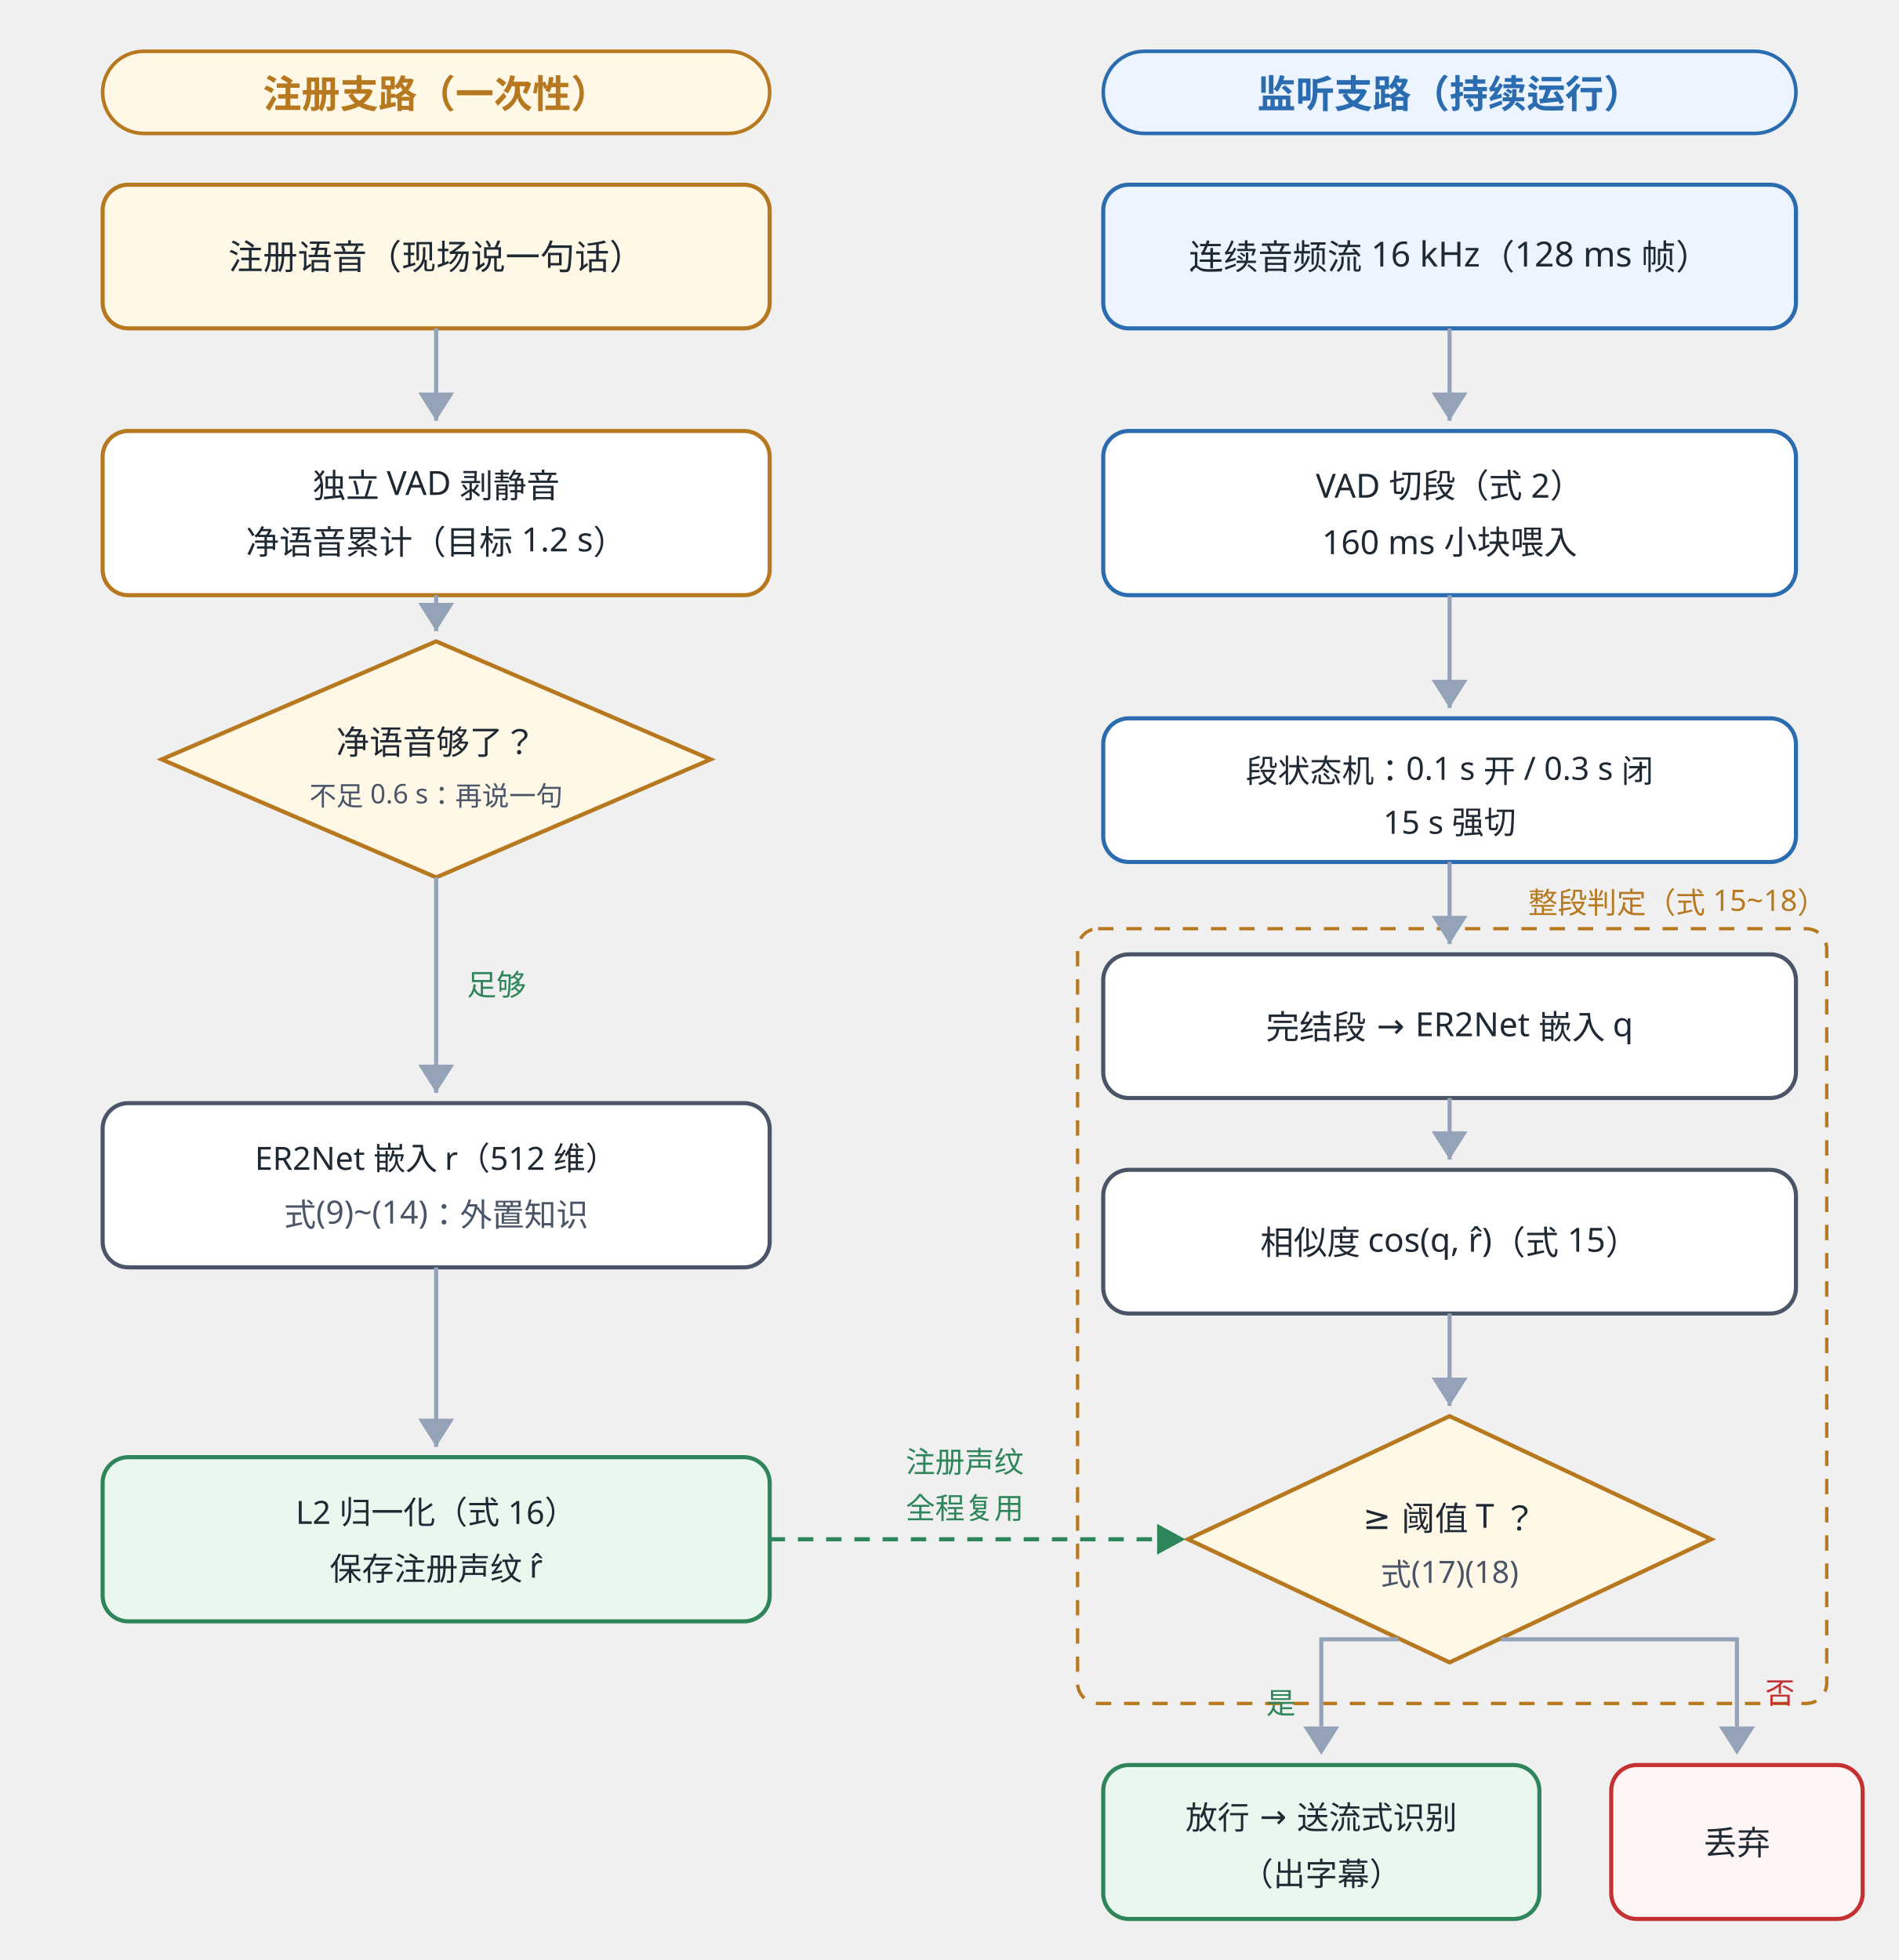
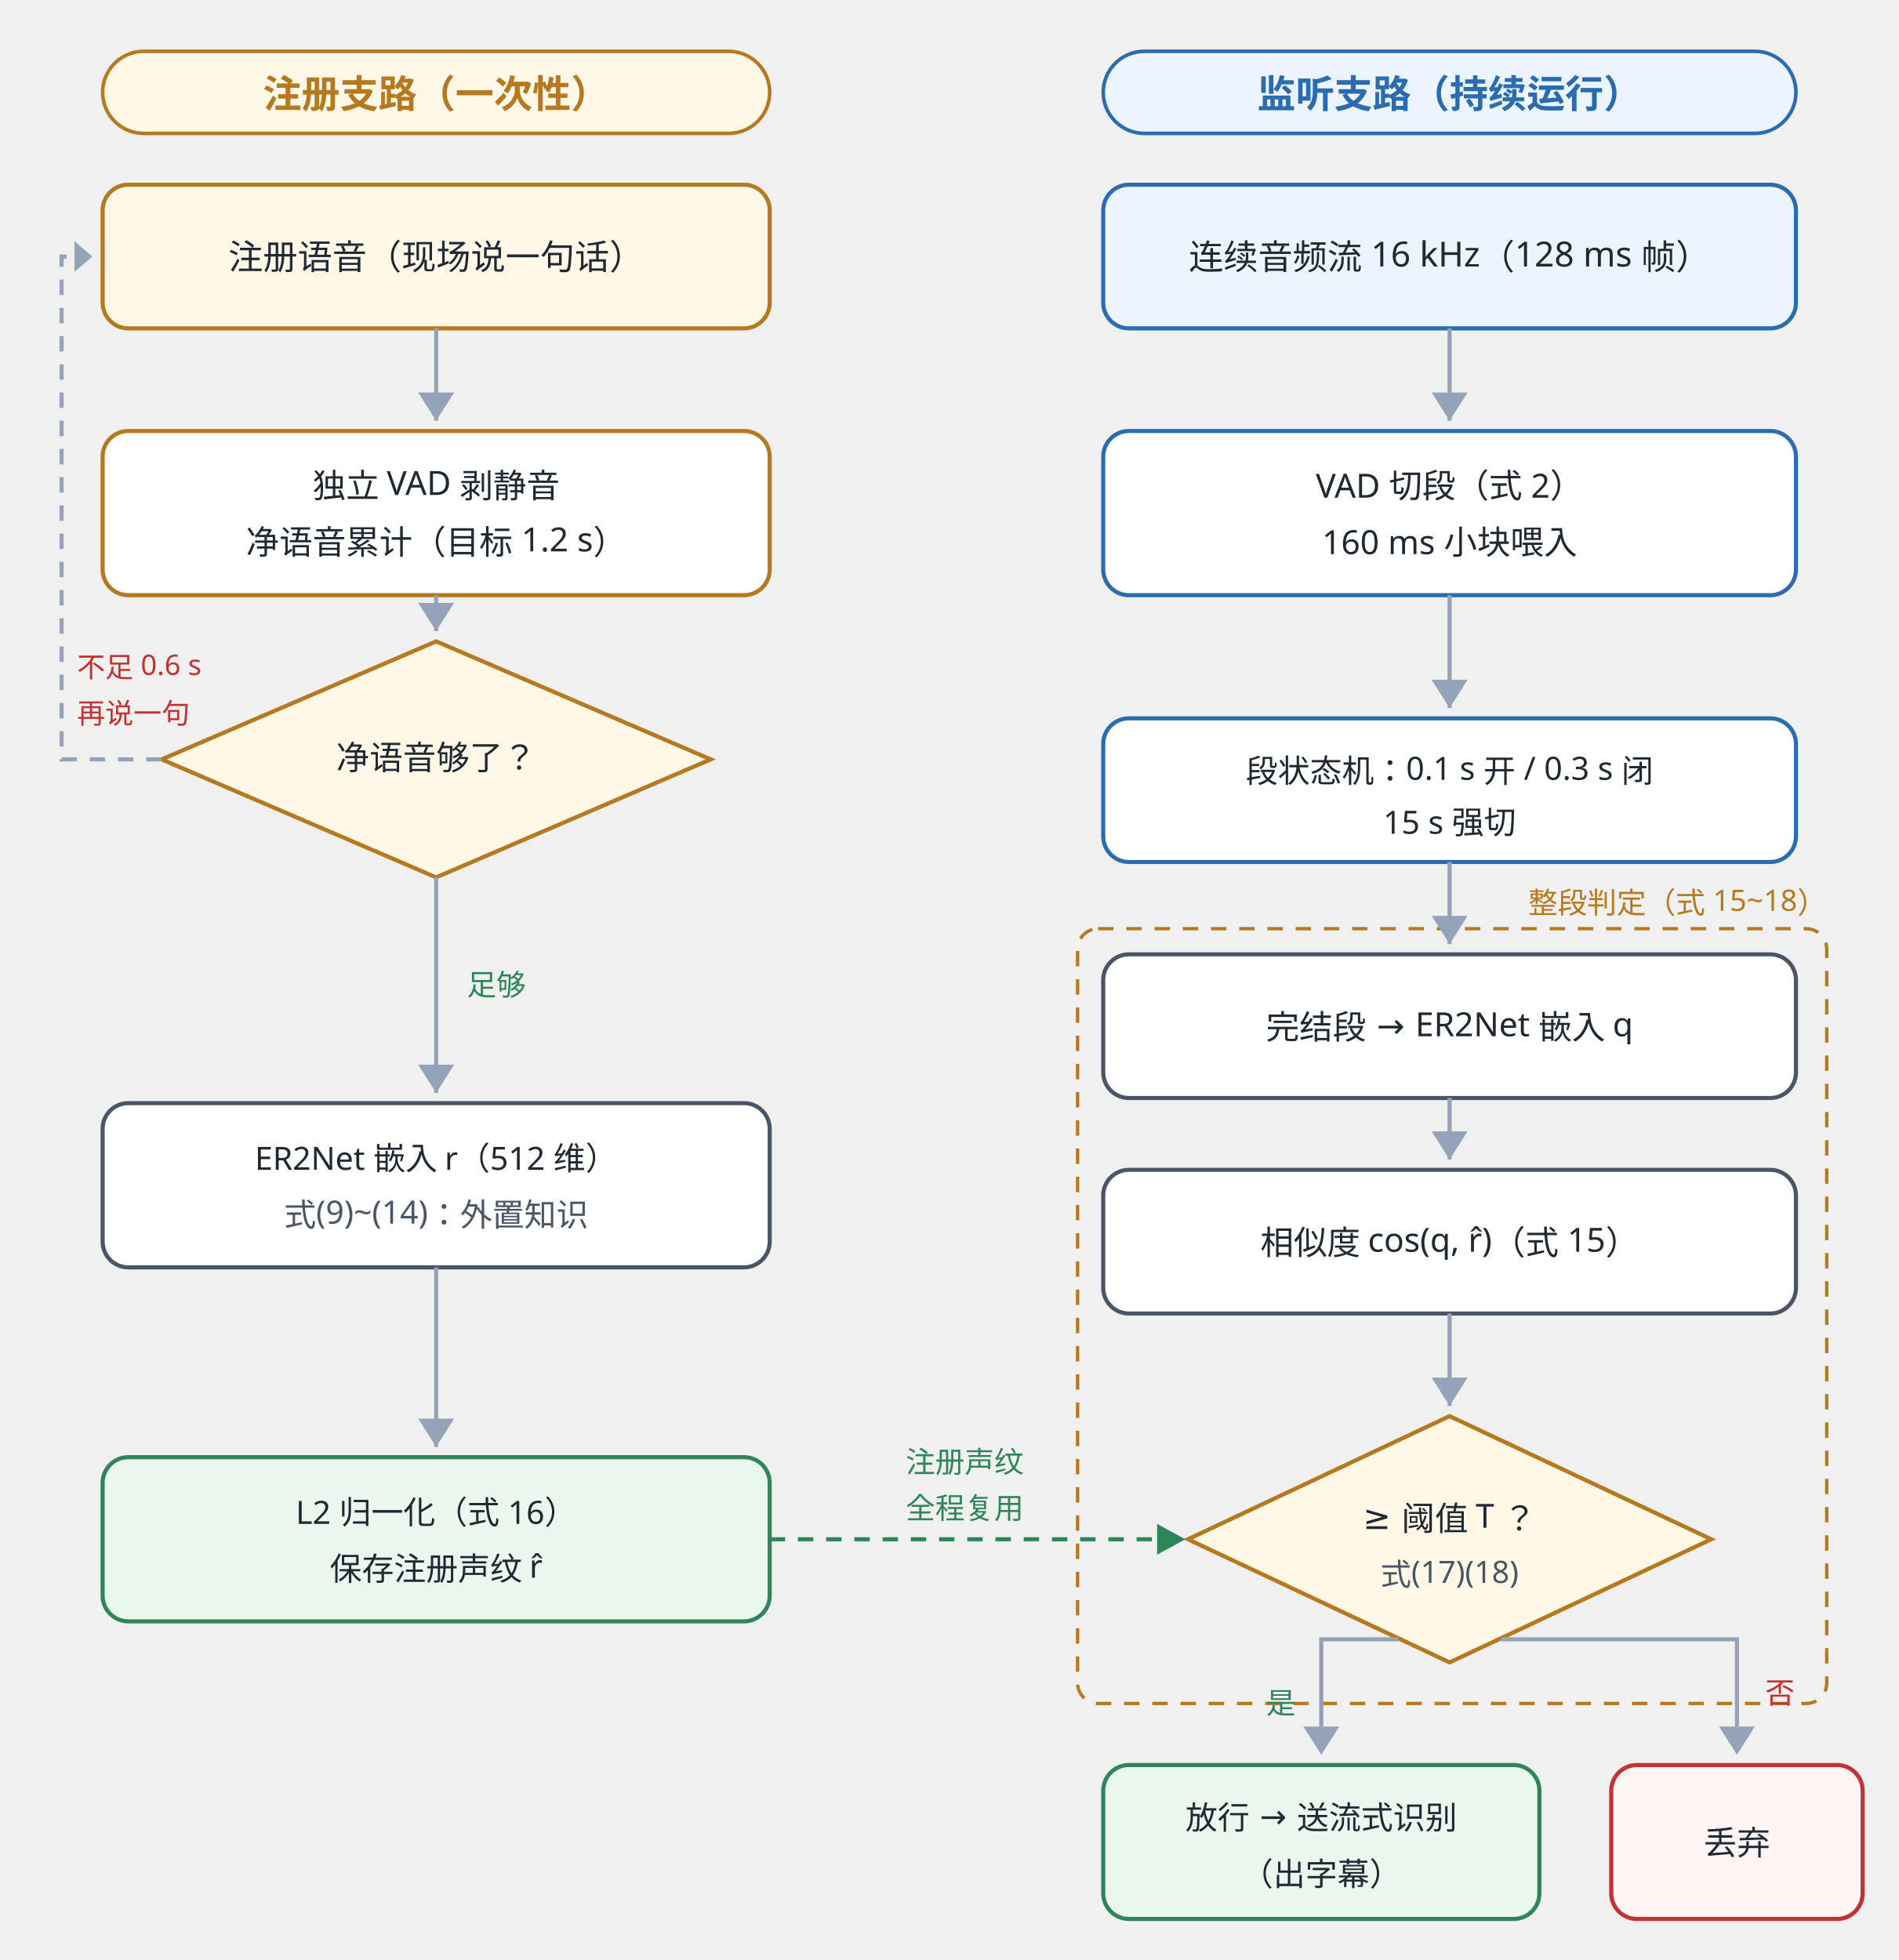
<svg xmlns="http://www.w3.org/2000/svg" width="740" height="764" font-family="Microsoft YaHei">
  <rect x="40" y="20" width="260" height="32" rx="16" fill="#FFF8E7" stroke="#B7791F" stroke-width="1.4" />
  <text x="170" y="42" font-size="15" font-weight="700" fill="#B7791F" text-anchor="middle">注册支路（一次性）</text>
  <rect x="430" y="20" width="270" height="32" rx="16" fill="#EBF4FF" stroke="#2B6CB0" stroke-width="1.4" />
  <text x="565" y="42" font-size="15" font-weight="700" fill="#2B6CB0" text-anchor="middle">监听支路（持续运行）</text>
  <rect x="40" y="72" width="260" height="56" rx="10" fill="#FFF8E7" stroke="#B7791F" stroke-width="1.6" />
  <text x="170" y="105" font-size="13.5" fill="#1F2933" text-anchor="middle">注册语音（现场说一句话）</text>
  <rect x="40" y="168" width="260" height="64" rx="10" fill="#FFFFFF" stroke="#B7791F" stroke-width="1.6" />
  <text x="170" y="194" font-size="13" fill="#1F2933" text-anchor="middle">独立 VAD 剥静音</text>
  <text x="170" y="216" font-size="13" fill="#1F2933" text-anchor="middle">净语音累计（目标 1.2 s）</text>
  <polygon points="170,250 277,296 170,342 63,296" fill="#FFF8E7" stroke="#B7791F" stroke-width="1.6" />
-   <text x="170" y="294" font-size="13" fill="#1F2933" text-anchor="middle">净语音够了？</text>
-   <text x="170" y="314" font-size="10.5" fill="#4A5568" text-anchor="middle">不足 0.6 s：再说一句</text>
+   <text x="170" y="300" font-size="13" fill="#1F2933" text-anchor="middle">净语音够了？</text>
  <rect x="40" y="430" width="260" height="64" rx="10" fill="#FFFFFF" stroke="#4A5568" stroke-width="1.6" />
  <text x="170" y="456" font-size="12.5" fill="#1F2933" text-anchor="middle">ER2Net 嵌入 r（512 维）</text>
  <text x="170" y="478" font-size="12.5" fill="#4A5568" text-anchor="middle">式(9)~(14)：外置知识</text>
  <rect x="40" y="568" width="260" height="64" rx="10" fill="#E9F7EE" stroke="#2F855A" stroke-width="1.6" />
  <text x="170" y="594" font-size="12.5" fill="#1F2933" text-anchor="middle">L2 归一化（式 16）</text>
  <text x="170" y="616" font-size="12.5" fill="#1F2933" text-anchor="middle">保存注册声纹 r̂</text>
  <rect x="420" y="362" width="292" height="302" rx="8" fill="none" stroke="#B7791F" stroke-width="1.3" stroke-dasharray="6,5" />
  <text x="712" y="356" font-size="11.5" fill="#B7791F" text-anchor="end">整段判定（式 15~18）</text>
  <rect x="430" y="72" width="270" height="56" rx="10" fill="#EBF4FF" stroke="#2B6CB0" stroke-width="1.6" />
  <text x="565" y="105" font-size="13.5" fill="#1F2933" text-anchor="middle">连续音频流 16 kHz（128 ms 帧）</text>
  <rect x="430" y="168" width="270" height="64" rx="10" fill="#FFFFFF" stroke="#2B6CB0" stroke-width="1.6" />
  <text x="565" y="194" font-size="13" fill="#1F2933" text-anchor="middle">VAD 切段（式 2）</text>
  <text x="565" y="216" font-size="13" fill="#1F2933" text-anchor="middle">160 ms 小块喂入</text>
  <rect x="430" y="280" width="270" height="56" rx="10" fill="#FFFFFF" stroke="#2B6CB0" stroke-width="1.6" />
  <text x="565" y="305" font-size="12.5" fill="#1F2933" text-anchor="middle">段状态机：0.1 s 开 / 0.3 s 闭</text>
  <text x="565" y="325" font-size="12.5" fill="#1F2933" text-anchor="middle">15 s 强切</text>
  <rect x="430" y="372" width="270" height="56" rx="10" fill="#FFFFFF" stroke="#4A5568" stroke-width="1.6" />
  <text x="565" y="405" font-size="13" fill="#1F2933" text-anchor="middle">完结段 → ER2Net 嵌入 q</text>
  <rect x="430" y="456" width="270" height="56" rx="10" fill="#FFFFFF" stroke="#4A5568" stroke-width="1.6" />
  <text x="565" y="489" font-size="13" fill="#1F2933" text-anchor="middle">相似度 cos(q, r̂)（式 15）</text>
  <polygon points="565,552 667,600 565,648 463,600" fill="#FFF8E7" stroke="#B7791F" stroke-width="1.6" />
  <text x="565" y="596" font-size="13" fill="#1F2933" text-anchor="middle">≥ 阈值 T ？</text>
  <text x="565" y="618" font-size="12" fill="#4A5568" text-anchor="middle">式(17)(18)</text>
  <rect x="430" y="688" width="170" height="60" rx="10" fill="#E9F7EE" stroke="#2F855A" stroke-width="1.6" />
  <text x="515" y="713" font-size="12.5" fill="#1F2933" text-anchor="middle">放行 → 送流式识别</text>
  <text x="515" y="735" font-size="12.5" fill="#1F2933" text-anchor="middle">（出字幕）</text>
  <rect x="628" y="688" width="98" height="60" rx="10" fill="#FFF5F5" stroke="#C53030" stroke-width="1.6" />
  <text x="677" y="723" font-size="13" fill="#1F2933" text-anchor="middle">丢弃</text>
  <line x1="170" y1="128" x2="170" y2="164" stroke="#94A3B8" stroke-width="1.6" />
  <polygon points="163,153 177,153 170,164" fill="#94A3B8" />
  <line x1="170" y1="232" x2="170" y2="246" stroke="#94A3B8" stroke-width="1.6" />
  <polygon points="163,235 177,235 170,246" fill="#94A3B8" />
+   <polyline points="63,296 24,296 24,100 29,100" fill="none" stroke="#94A3B8" stroke-width="1.6" stroke-dasharray="6,5" />
+   <polygon points="29,94 29,106 36,100" fill="#94A3B8" />
+   <text x="30" y="264" font-size="11" fill="#C53030" text-anchor="start">不足 0.6 s</text>
+   <text x="30" y="282" font-size="11" fill="#C53030" text-anchor="start">再说一句</text>
  <line x1="170" y1="342" x2="170" y2="426" stroke="#94A3B8" stroke-width="1.6" />
  <polygon points="163,415 177,415 170,426" fill="#94A3B8" />
  <text x="182" y="388" font-size="11.5" fill="#2F855A" text-anchor="start">足够</text>
  <line x1="170" y1="494" x2="170" y2="564" stroke="#94A3B8" stroke-width="1.6" />
  <polygon points="163,553 177,553 170,564" fill="#94A3B8" />
  <line x1="565" y1="128" x2="565" y2="164" stroke="#94A3B8" stroke-width="1.6" />
  <polygon points="558,153 572,153 565,164" fill="#94A3B8" />
  <line x1="565" y1="232" x2="565" y2="276" stroke="#94A3B8" stroke-width="1.6" />
  <polygon points="558,265 572,265 565,276" fill="#94A3B8" />
  <line x1="565" y1="336" x2="565" y2="368" stroke="#94A3B8" stroke-width="1.6" />
  <polygon points="558,357 572,357 565,368" fill="#94A3B8" />
  <line x1="565" y1="428" x2="565" y2="452" stroke="#94A3B8" stroke-width="1.6" />
  <polygon points="558,441 572,441 565,452" fill="#94A3B8" />
  <line x1="565" y1="512" x2="565" y2="548" stroke="#94A3B8" stroke-width="1.6" />
  <polygon points="558,537 572,537 565,548" fill="#94A3B8" />
  <polyline points="545,639 515,639 515,673" fill="none" stroke="#94A3B8" stroke-width="1.6" />
  <polygon points="508,673 522,673 515,684" fill="#94A3B8" />
  <text x="505" y="668" font-size="11.5" fill="#2F855A" text-anchor="end" data-halo="1">是</text>
  <polyline points="585,639 677,639 677,673" fill="none" stroke="#94A3B8" stroke-width="1.6" />
  <polygon points="670,673 684,673 677,684" fill="#94A3B8" />
  <text x="688" y="664" font-size="11.5" fill="#C53030" text-anchor="start" data-halo="1">否</text>
  <line x1="300" y1="600" x2="451" y2="600" stroke="#2F855A" stroke-width="1.6" stroke-dasharray="6,5" />
  <polygon points="451,594 451,606 462,600" fill="#2F855A" />
  <text x="376" y="574" font-size="11.5" fill="#2F855A" text-anchor="middle" data-halo="1">注册声纹</text>
  <text x="376" y="592" font-size="11.5" fill="#2F855A" text-anchor="middle" data-halo="1">全程复用</text>
</svg>
